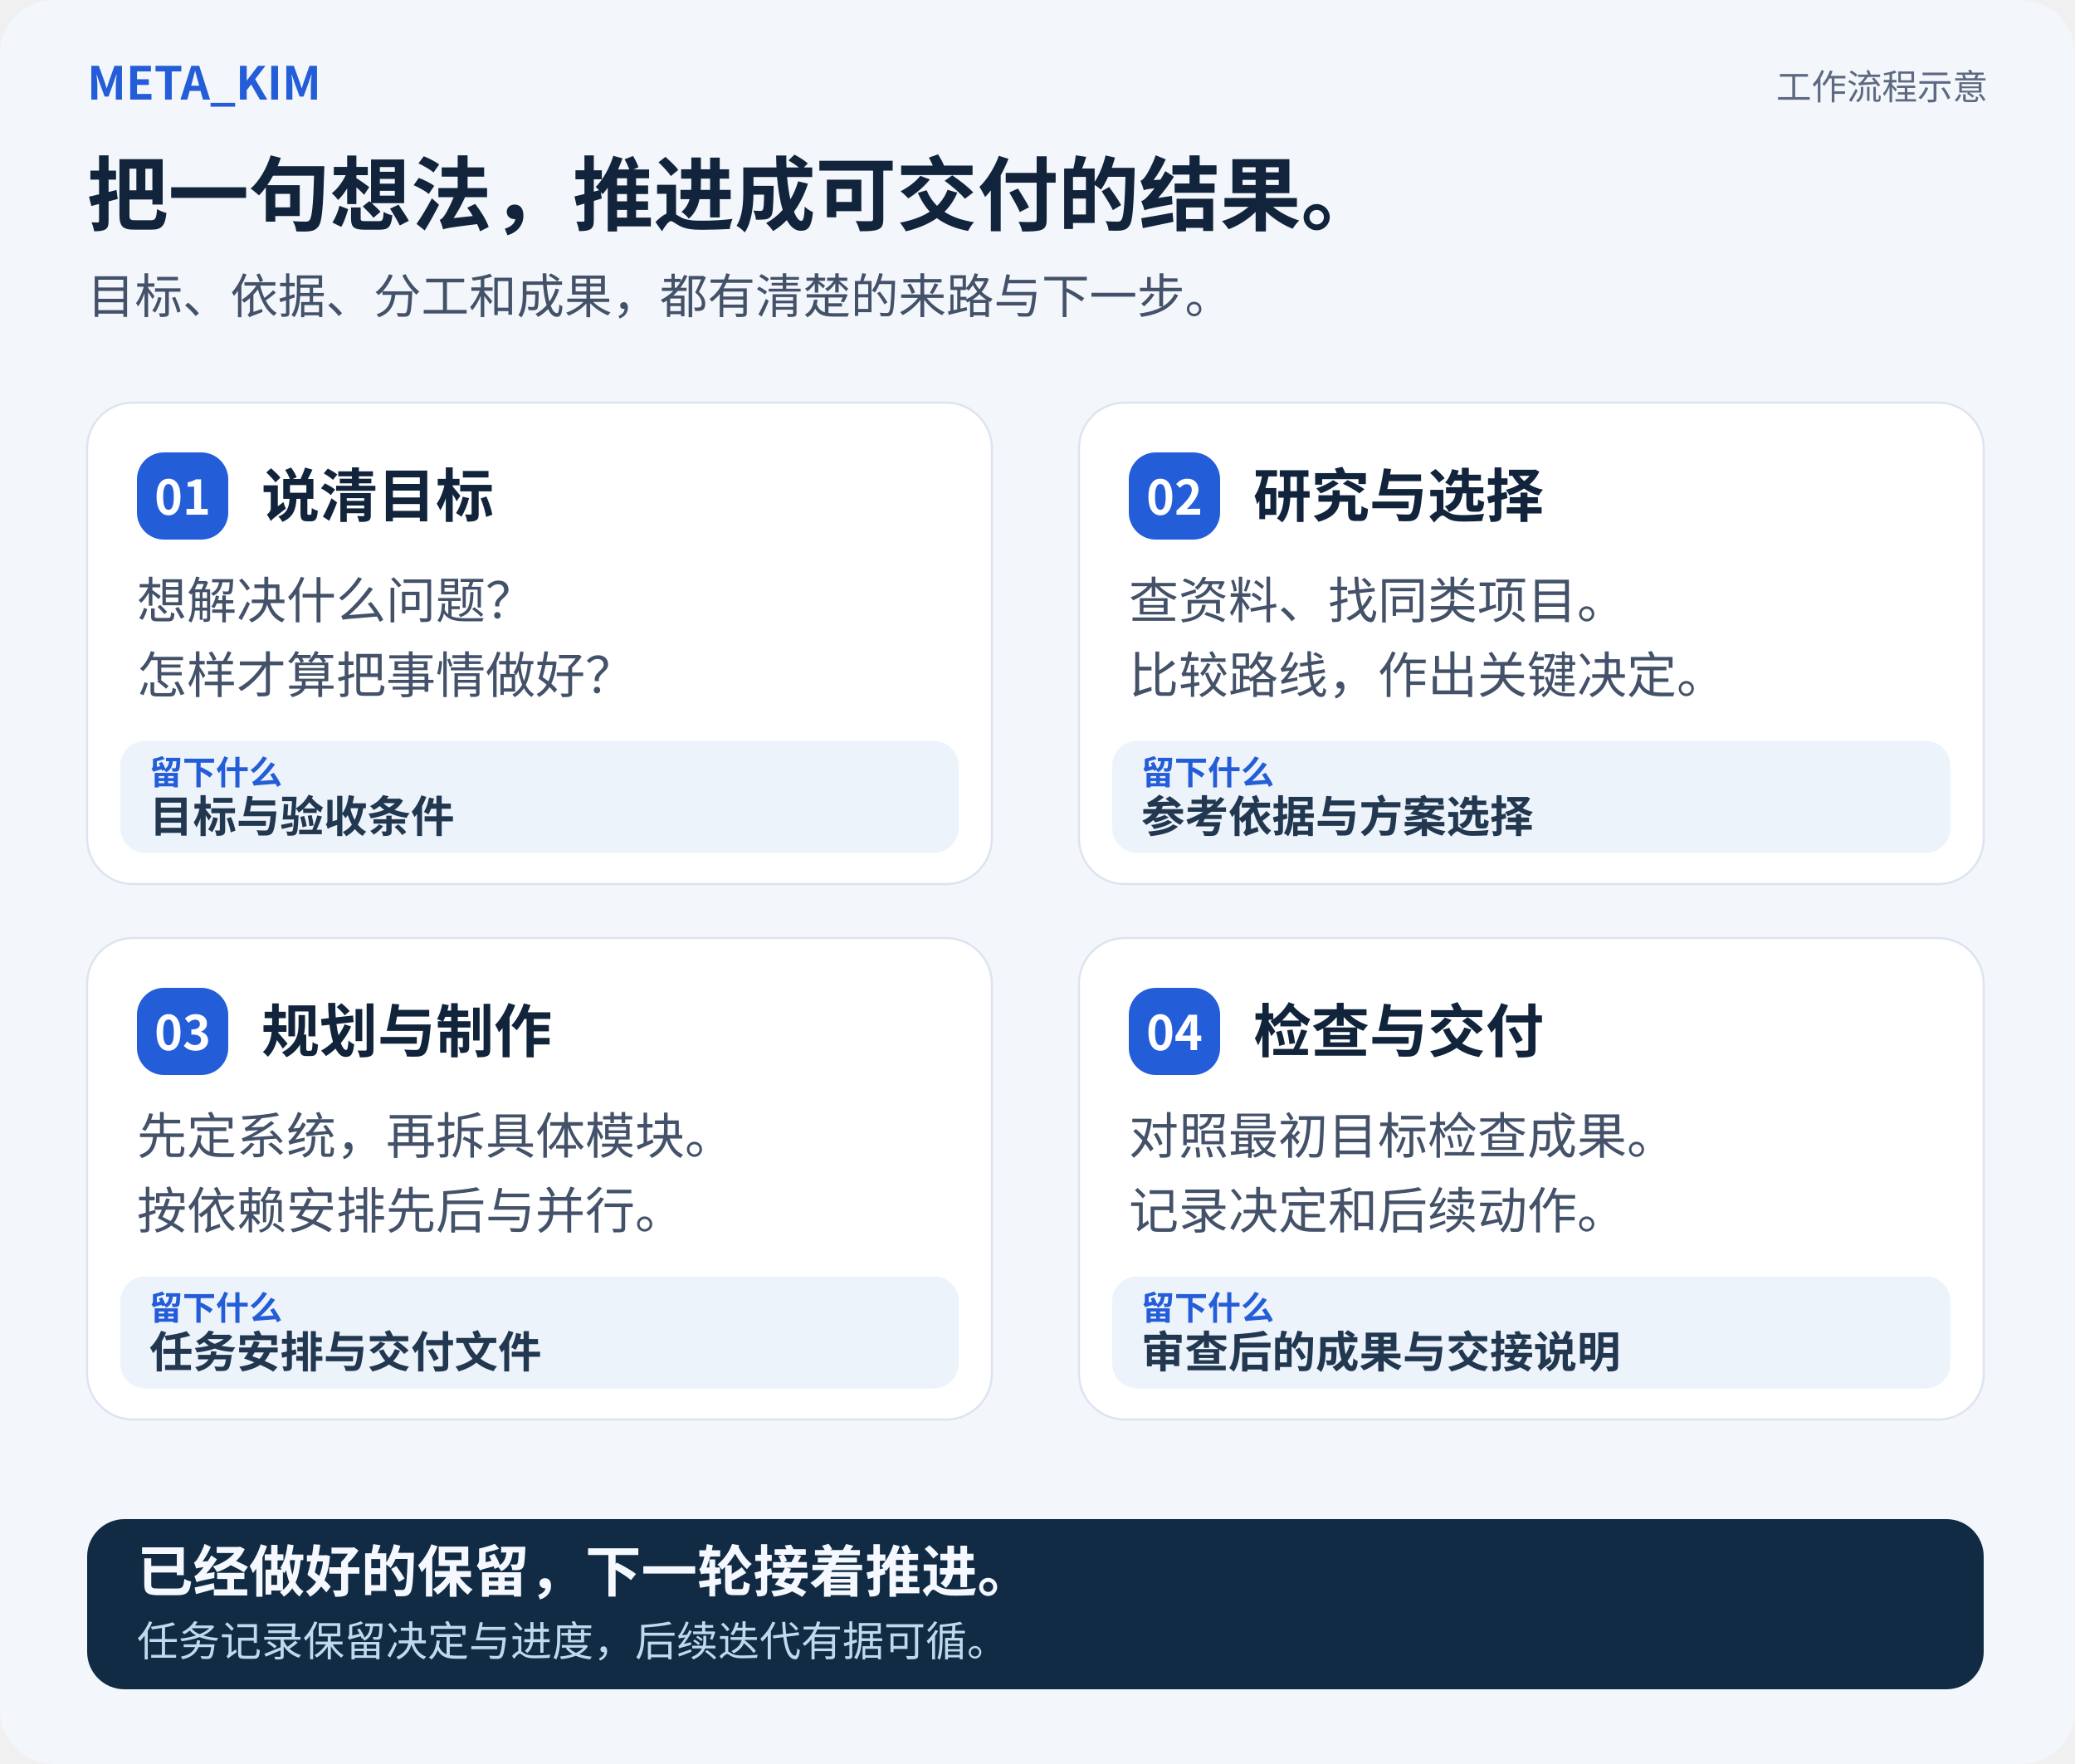
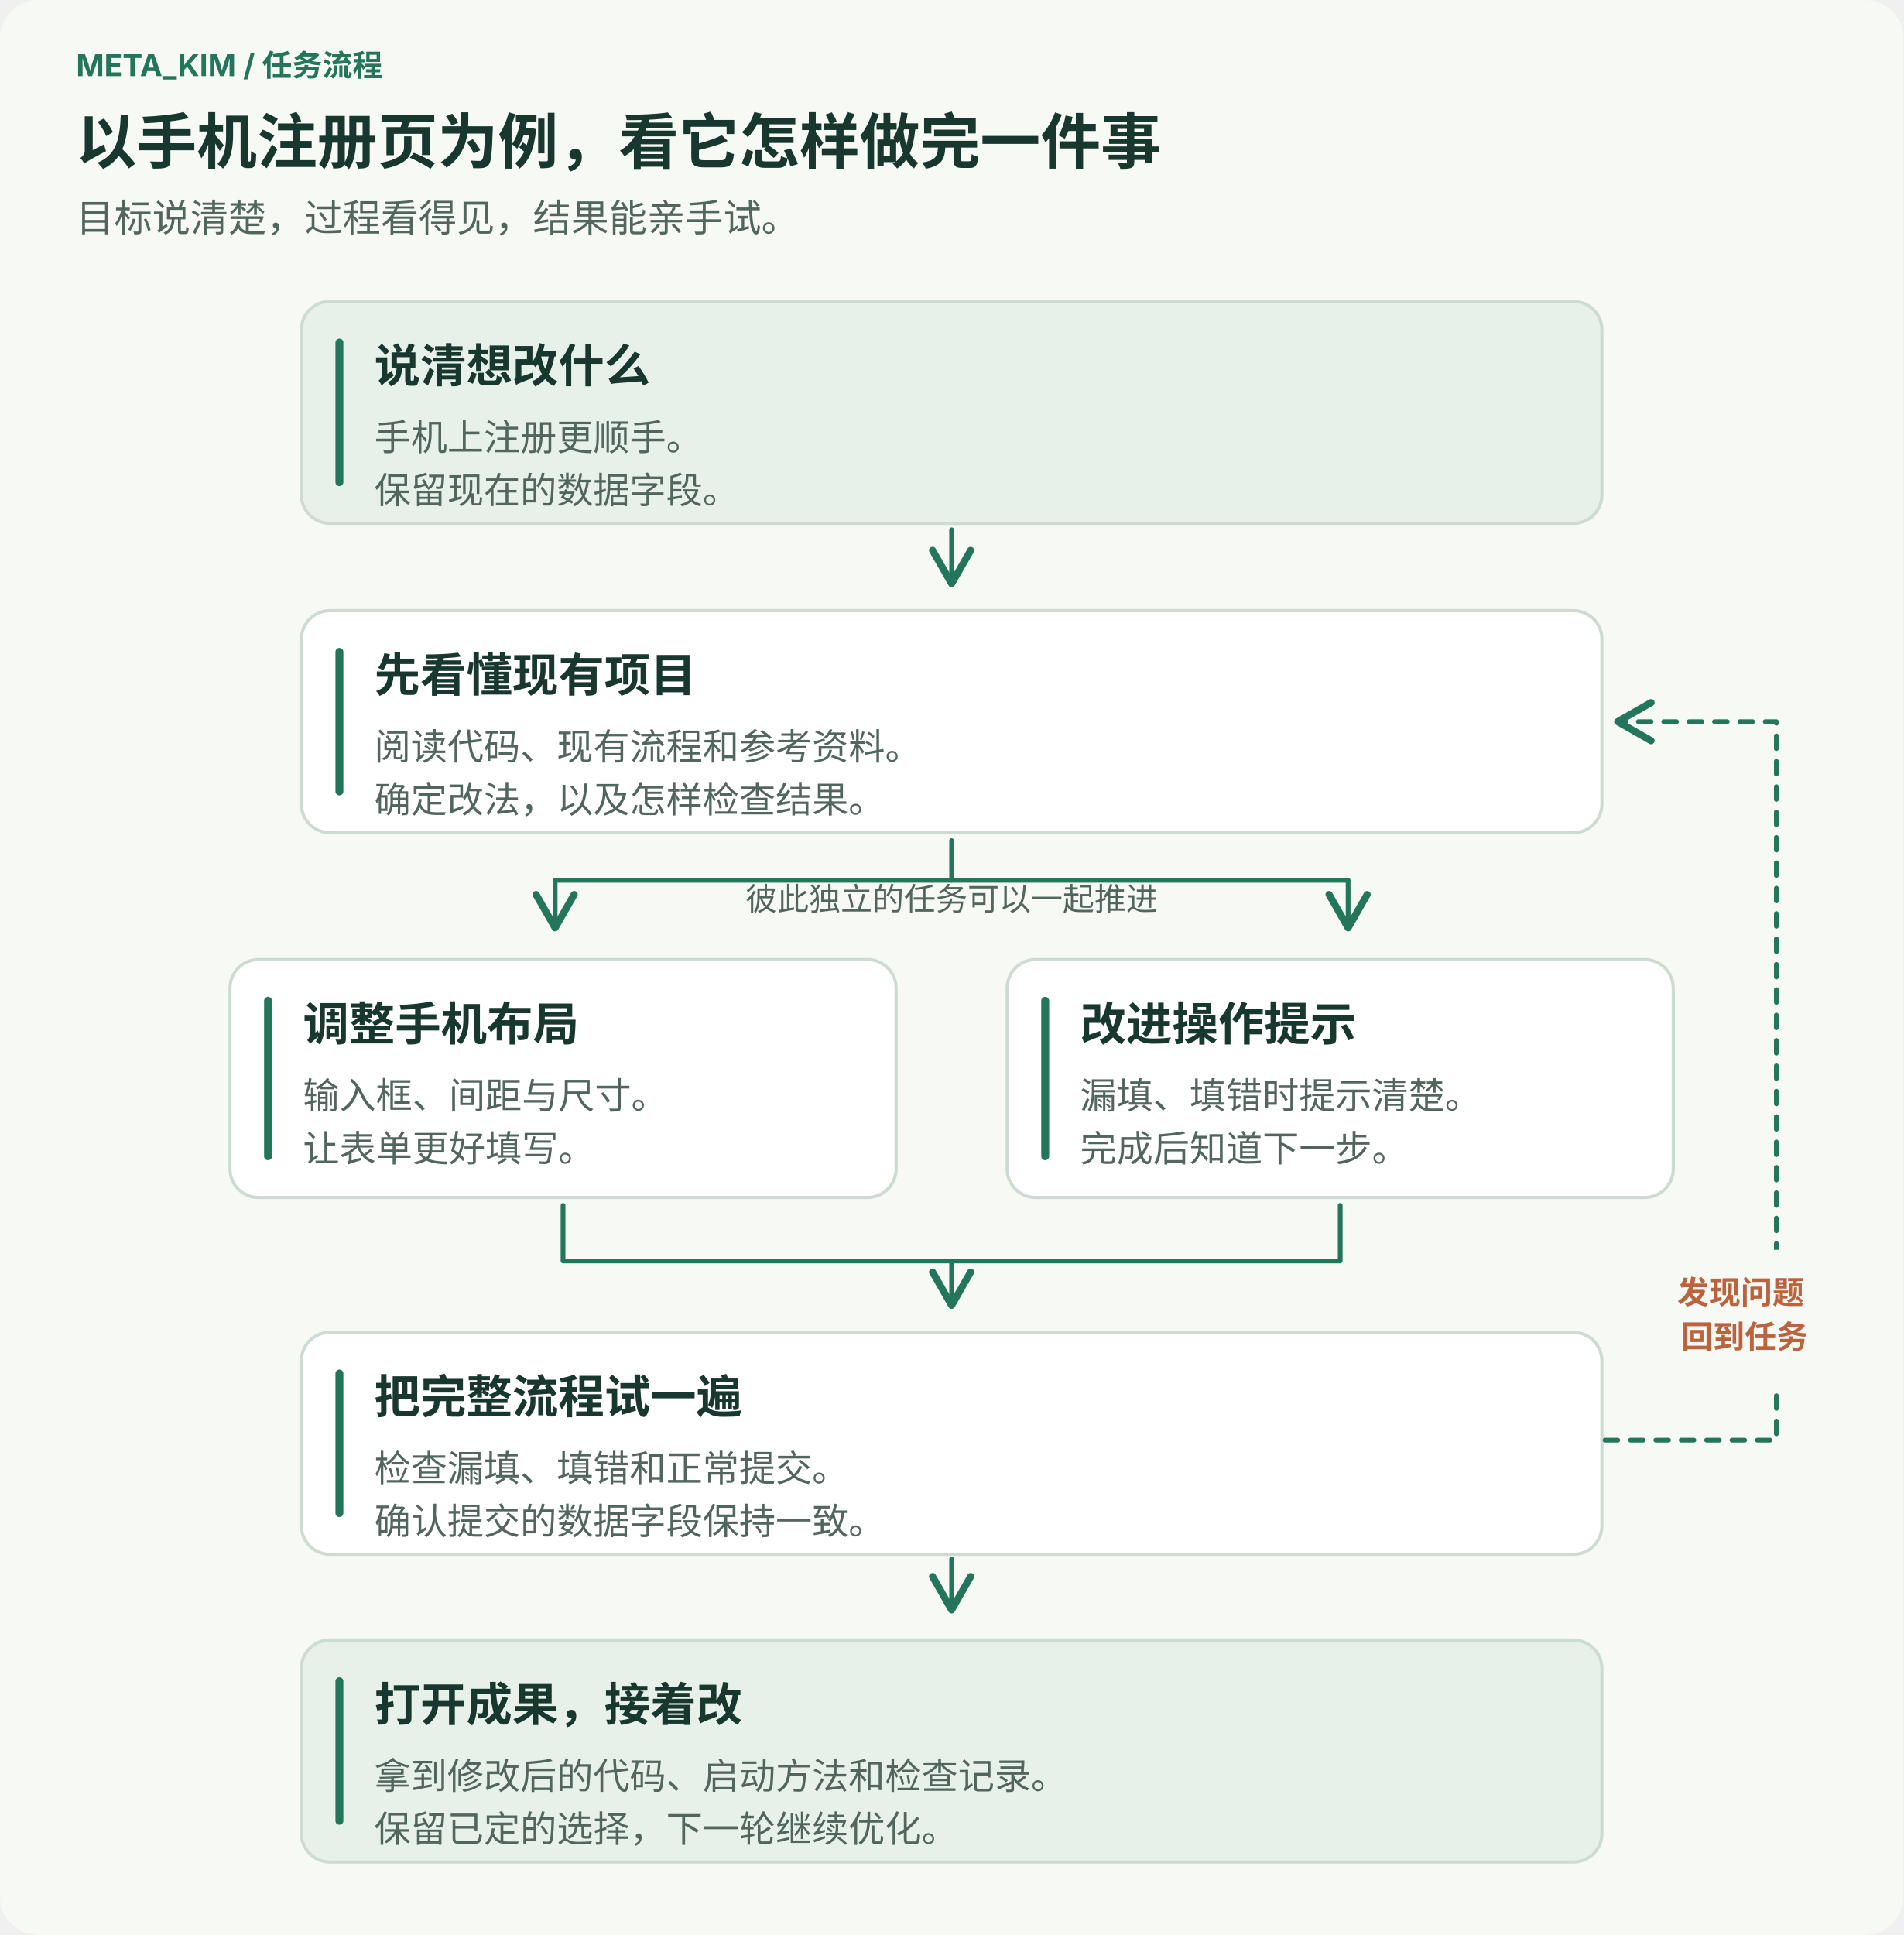
- <svg xmlns="http://www.w3.org/2000/svg" width="1000" height="850" viewBox="0 0 1000 850" lang="zh-CN" xml:lang="zh-CN" role="img" aria-labelledby="title desc">
-   <style>text{font-family:Noto Sans CJK SC, Microsoft YaHei,sans-serif} path{stroke-linecap:round;stroke-linejoin:round}</style>
-   <rect x="0" y="0" width="1000" height="850" rx="26" fill="#f3f6fb" stroke="none" />
-   <text x="42" y="48" font-size="22" font-weight="750" fill="#245dd8">META_KIM</text>
-   <text x="958" text-anchor="end" y="48" font-size="17" font-weight="500" fill="#5c6980">工作流程示意</text>
-   <text x="42" y="108" font-size="39" font-weight="750" fill="#11243b">把一句想法，推进成可交付的结果。</text>
-   <text x="42" y="151" font-size="23" font-weight="400" fill="#435169">目标、依据、分工和成果，都有清楚的来路与下一步。</text>
-   <rect x="42" y="194" width="436" height="232" rx="22" fill="#ffffff" stroke="#dce4ef" />
-   <rect x="66" y="218" width="44" height="42" rx="13" fill="#245dd8" stroke="none" />
-   <text x="88" text-anchor="middle" y="248" font-size="23" font-weight="750" fill="#fff">01</text>
-   <text x="126" y="249" font-size="28" font-weight="700" fill="#11243b">说清目标</text>
-   <text x="66" y="298" font-size="24" font-weight="400" fill="#435169">想解决什么问题？</text>
-   <text x="66" y="334" font-size="24" font-weight="400" fill="#435169">怎样才算把事情做好？</text>
-   <rect x="58" y="357" width="404" height="54" rx="12" fill="#edf3fb" stroke="none" />
-   <text x="72" y="378" font-size="16" font-weight="600" fill="#245dd8">留下什么</text>
-   <text x="72" y="401" font-size="21" font-weight="650" fill="#223850">目标与验收条件</text>
-   <rect x="520" y="194" width="436" height="232" rx="22" fill="#ffffff" stroke="#dce4ef" />
-   <rect x="544" y="218" width="44" height="42" rx="13" fill="#245dd8" stroke="none" />
-   <text x="566" text-anchor="middle" y="248" font-size="23" font-weight="750" fill="#fff">02</text>
-   <text x="604" y="249" font-size="28" font-weight="700" fill="#11243b">研究与选择</text>
-   <text x="544" y="298" font-size="24" font-weight="400" fill="#435169">查资料、找同类项目。</text>
-   <text x="544" y="334" font-size="24" font-weight="400" fill="#435169">比较路线，作出关键决定。</text>
-   <rect x="536" y="357" width="404" height="54" rx="12" fill="#edf3fb" stroke="none" />
-   <text x="550" y="378" font-size="16" font-weight="600" fill="#245dd8">留下什么</text>
-   <text x="550" y="401" font-size="21" font-weight="650" fill="#223850">参考依据与方案选择</text>
-   <rect x="42" y="452" width="436" height="232" rx="22" fill="#ffffff" stroke="#dce4ef" />
-   <rect x="66" y="476" width="44" height="42" rx="13" fill="#245dd8" stroke="none" />
-   <text x="88" text-anchor="middle" y="506" font-size="23" font-weight="750" fill="#fff">03</text>
-   <text x="126" y="507" font-size="28" font-weight="700" fill="#11243b">规划与制作</text>
-   <text x="66" y="556" font-size="24" font-weight="400" fill="#435169">先定系统，再拆具体模块。</text>
-   <text x="66" y="592" font-size="24" font-weight="400" fill="#435169">按依赖安排先后与并行。</text>
-   <rect x="58" y="615" width="404" height="54" rx="12" fill="#edf3fb" stroke="none" />
-   <text x="72" y="636" font-size="16" font-weight="600" fill="#245dd8">留下什么</text>
-   <text x="72" y="659" font-size="21" font-weight="650" fill="#223850">任务安排与交付文件</text>
-   <rect x="520" y="452" width="436" height="232" rx="22" fill="#ffffff" stroke="#dce4ef" />
-   <rect x="544" y="476" width="44" height="42" rx="13" fill="#245dd8" stroke="none" />
-   <text x="566" text-anchor="middle" y="506" font-size="23" font-weight="750" fill="#fff">04</text>
-   <text x="604" y="507" font-size="28" font-weight="700" fill="#11243b">检查与交付</text>
-   <text x="544" y="556" font-size="24" font-weight="400" fill="#435169">对照最初目标检查成果。</text>
-   <text x="544" y="592" font-size="24" font-weight="400" fill="#435169">记录决定和后续动作。</text>
-   <rect x="536" y="615" width="404" height="54" rx="12" fill="#edf3fb" stroke="none" />
-   <text x="550" y="636" font-size="16" font-weight="600" fill="#245dd8">留下什么</text>
-   <text x="550" y="659" font-size="21" font-weight="650" fill="#223850">审查后的成果与交接说明</text>
-   <rect x="42" y="732" width="914" height="82" rx="18" fill="#102b43" stroke="none" />
-   <text x="66" y="767" font-size="27" font-weight="650" fill="#f5f9ff">已经做好的保留，下一轮接着推进。</text>
-   <text x="66" y="798" font-size="20" font-weight="400" fill="#c0d9ed">任务记录保留决定与进度，后续迭代有据可循。</text>
+ <svg xmlns="http://www.w3.org/2000/svg" width="1200" height="1220" viewBox="0 0 1200 1220" role="img" aria-labelledby="title desc" lang="zh-CN" xml:lang="zh-CN">
+   <style>text{font-family:Inter, Noto Sans CJK SC, sans-serif}path{stroke-linecap:round;stroke-linejoin:round}</style>
+   <defs>
+     <marker id="arrow" markerWidth="10" markerHeight="10" refX="8" refY="5" orient="auto">
+       <path d="M1 1L8 5L1 9" fill="none" stroke="#23765b" stroke-width="1.5" />
+     </marker>
+   </defs>
+   <rect width="1200" height="1220" rx="24" fill="#f7f9f5" />
+   <text x="48" y="48" font-size="19" font-weight="750" fill="#23765b" text-anchor="start">
+     <tspan x="48" dy="0">META_KIM / 任务流程</tspan>
+   </text>
+   <text x="48" y="103" font-size="38" font-weight="750" fill="#17372f" text-anchor="start">
+     <tspan x="48" dy="0">以手机注册页为例，看它怎样做完一件事</tspan>
+   </text>
+   <text x="48" y="146" font-size="24" font-weight="450" fill="#52665e" text-anchor="start">
+     <tspan x="48" dy="0">目标说清楚，过程看得见，结果能亲手试。</tspan>
+   </text>
+   <rect x="190" y="190" width="820" height="140" rx="18" fill="#e7f1e9" stroke="#cedbd1" stroke-width="2" />
+   <path d="M214 216v88" stroke="#23765b" stroke-width="5" />
+   <text x="236" y="241" font-size="29" font-weight="700" fill="#17372f" text-anchor="start">
+     <tspan x="236" dy="0">说清想改什么</tspan>
+   </text>
+   <text x="236" y="284" font-size="23" font-weight="450" fill="#52665e" text-anchor="start">
+     <tspan x="236" dy="0">手机上注册更顺手。</tspan>
+     <tspan x="236" dy="33.35">保留现在的数据字段。</tspan>
+   </text>
+   <path d="M600 334V368" fill="none" stroke="#23765b" stroke-width="3" marker-end="url(#arrow)" />
+   <rect x="190" y="385" width="820" height="140" rx="18" fill="white" stroke="#cedbd1" stroke-width="2" />
+   <path d="M214 411v88" stroke="#23765b" stroke-width="5" />
+   <text x="236" y="436" font-size="29" font-weight="700" fill="#17372f" text-anchor="start">
+     <tspan x="236" dy="0">先看懂现有项目</tspan>
+   </text>
+   <text x="236" y="479" font-size="23" font-weight="450" fill="#52665e" text-anchor="start">
+     <tspan x="236" dy="0">阅读代码、现有流程和参考资料。</tspan>
+     <tspan x="236" dy="33.35">确定改法，以及怎样检查结果。</tspan>
+   </text>
+   <path d="M600 530V555H350V585" fill="none" stroke="#23765b" stroke-width="3" marker-end="url(#arrow)" />
+   <path d="M600 555H850V585" fill="none" stroke="#23765b" stroke-width="3" marker-end="url(#arrow)" />
+   <text x="600" y="574" font-size="20" font-weight="500" fill="#52665e" text-anchor="middle">
+     <tspan x="600" dy="0">彼此独立的任务可以一起推进</tspan>
+   </text>
+   <rect x="145" y="605" width="420" height="150" rx="18" fill="white" stroke="#cedbd1" stroke-width="2" />
+   <path d="M169 631v98" stroke="#23765b" stroke-width="5" />
+   <text x="191" y="656" font-size="29" font-weight="700" fill="#17372f" text-anchor="start">
+     <tspan x="191" dy="0">调整手机布局</tspan>
+   </text>
+   <text x="191" y="699" font-size="23" font-weight="450" fill="#52665e" text-anchor="start">
+     <tspan x="191" dy="0">输入框、间距与尺寸。</tspan>
+     <tspan x="191" dy="33.35">让表单更好填写。</tspan>
+   </text>
+   <rect x="635" y="605" width="420" height="150" rx="18" fill="white" stroke="#cedbd1" stroke-width="2" />
+   <path d="M659 631v98" stroke="#23765b" stroke-width="5" />
+   <text x="681" y="656" font-size="29" font-weight="700" fill="#17372f" text-anchor="start">
+     <tspan x="681" dy="0">改进操作提示</tspan>
+   </text>
+   <text x="681" y="699" font-size="23" font-weight="450" fill="#52665e" text-anchor="start">
+     <tspan x="681" dy="0">漏填、填错时提示清楚。</tspan>
+     <tspan x="681" dy="33.35">完成后知道下一步。</tspan>
+   </text>
+   <path d="M355 760V795H600V823" fill="none" stroke="#23765b" stroke-width="3" marker-end="url(#arrow)" />
+   <path d="M845 760V795H600" fill="none" stroke="#23765b" stroke-width="3" />
+   <rect x="190" y="840" width="820" height="140" rx="18" fill="white" stroke="#cedbd1" stroke-width="2" />
+   <path d="M214 866v88" stroke="#23765b" stroke-width="5" />
+   <text x="236" y="891" font-size="29" font-weight="700" fill="#17372f" text-anchor="start">
+     <tspan x="236" dy="0">把完整流程试一遍</tspan>
+   </text>
+   <text x="236" y="934" font-size="23" font-weight="450" fill="#52665e" text-anchor="start">
+     <tspan x="236" dy="0">检查漏填、填错和正常提交。</tspan>
+     <tspan x="236" dy="33.35">确认提交的数据字段保持一致。</tspan>
+   </text>
+   <path d="M600 983V1015" fill="none" stroke="#23765b" stroke-width="3" marker-end="url(#arrow)" />
+   <rect x="190" y="1034" width="820" height="140" rx="18" fill="#e7f1e9" stroke="#cedbd1" stroke-width="2" />
+   <path d="M214 1060v88" stroke="#23765b" stroke-width="5" />
+   <text x="236" y="1085" font-size="29" font-weight="700" fill="#17372f" text-anchor="start">
+     <tspan x="236" dy="0">打开成果，接着改</tspan>
+   </text>
+   <text x="236" y="1128" font-size="23" font-weight="450" fill="#52665e" text-anchor="start">
+     <tspan x="236" dy="0">拿到修改后的代码、启动方法和检查记录。</tspan>
+     <tspan x="236" dy="33.35">保留已定的选择，下一轮继续优化。</tspan>
+   </text>
+   <path d="M1012 908H1120V455H1020" fill="none" stroke="#23765b" stroke-width="3" marker-end="url(#arrow)" stroke-dasharray="8 8" />
+   <rect x="1029" y="789" width="140" height="85" rx="10" fill="#f7f9f5" stroke="#f7f9f5" stroke-width="2" />
+   <text x="1100" y="822" font-size="20" font-weight="600" fill="#bb633e" text-anchor="middle">
+     <tspan x="1100" dy="0">发现问题</tspan>
+     <tspan x="1100" dy="28.0">回到任务</tspan>
+   </text>
</svg>
